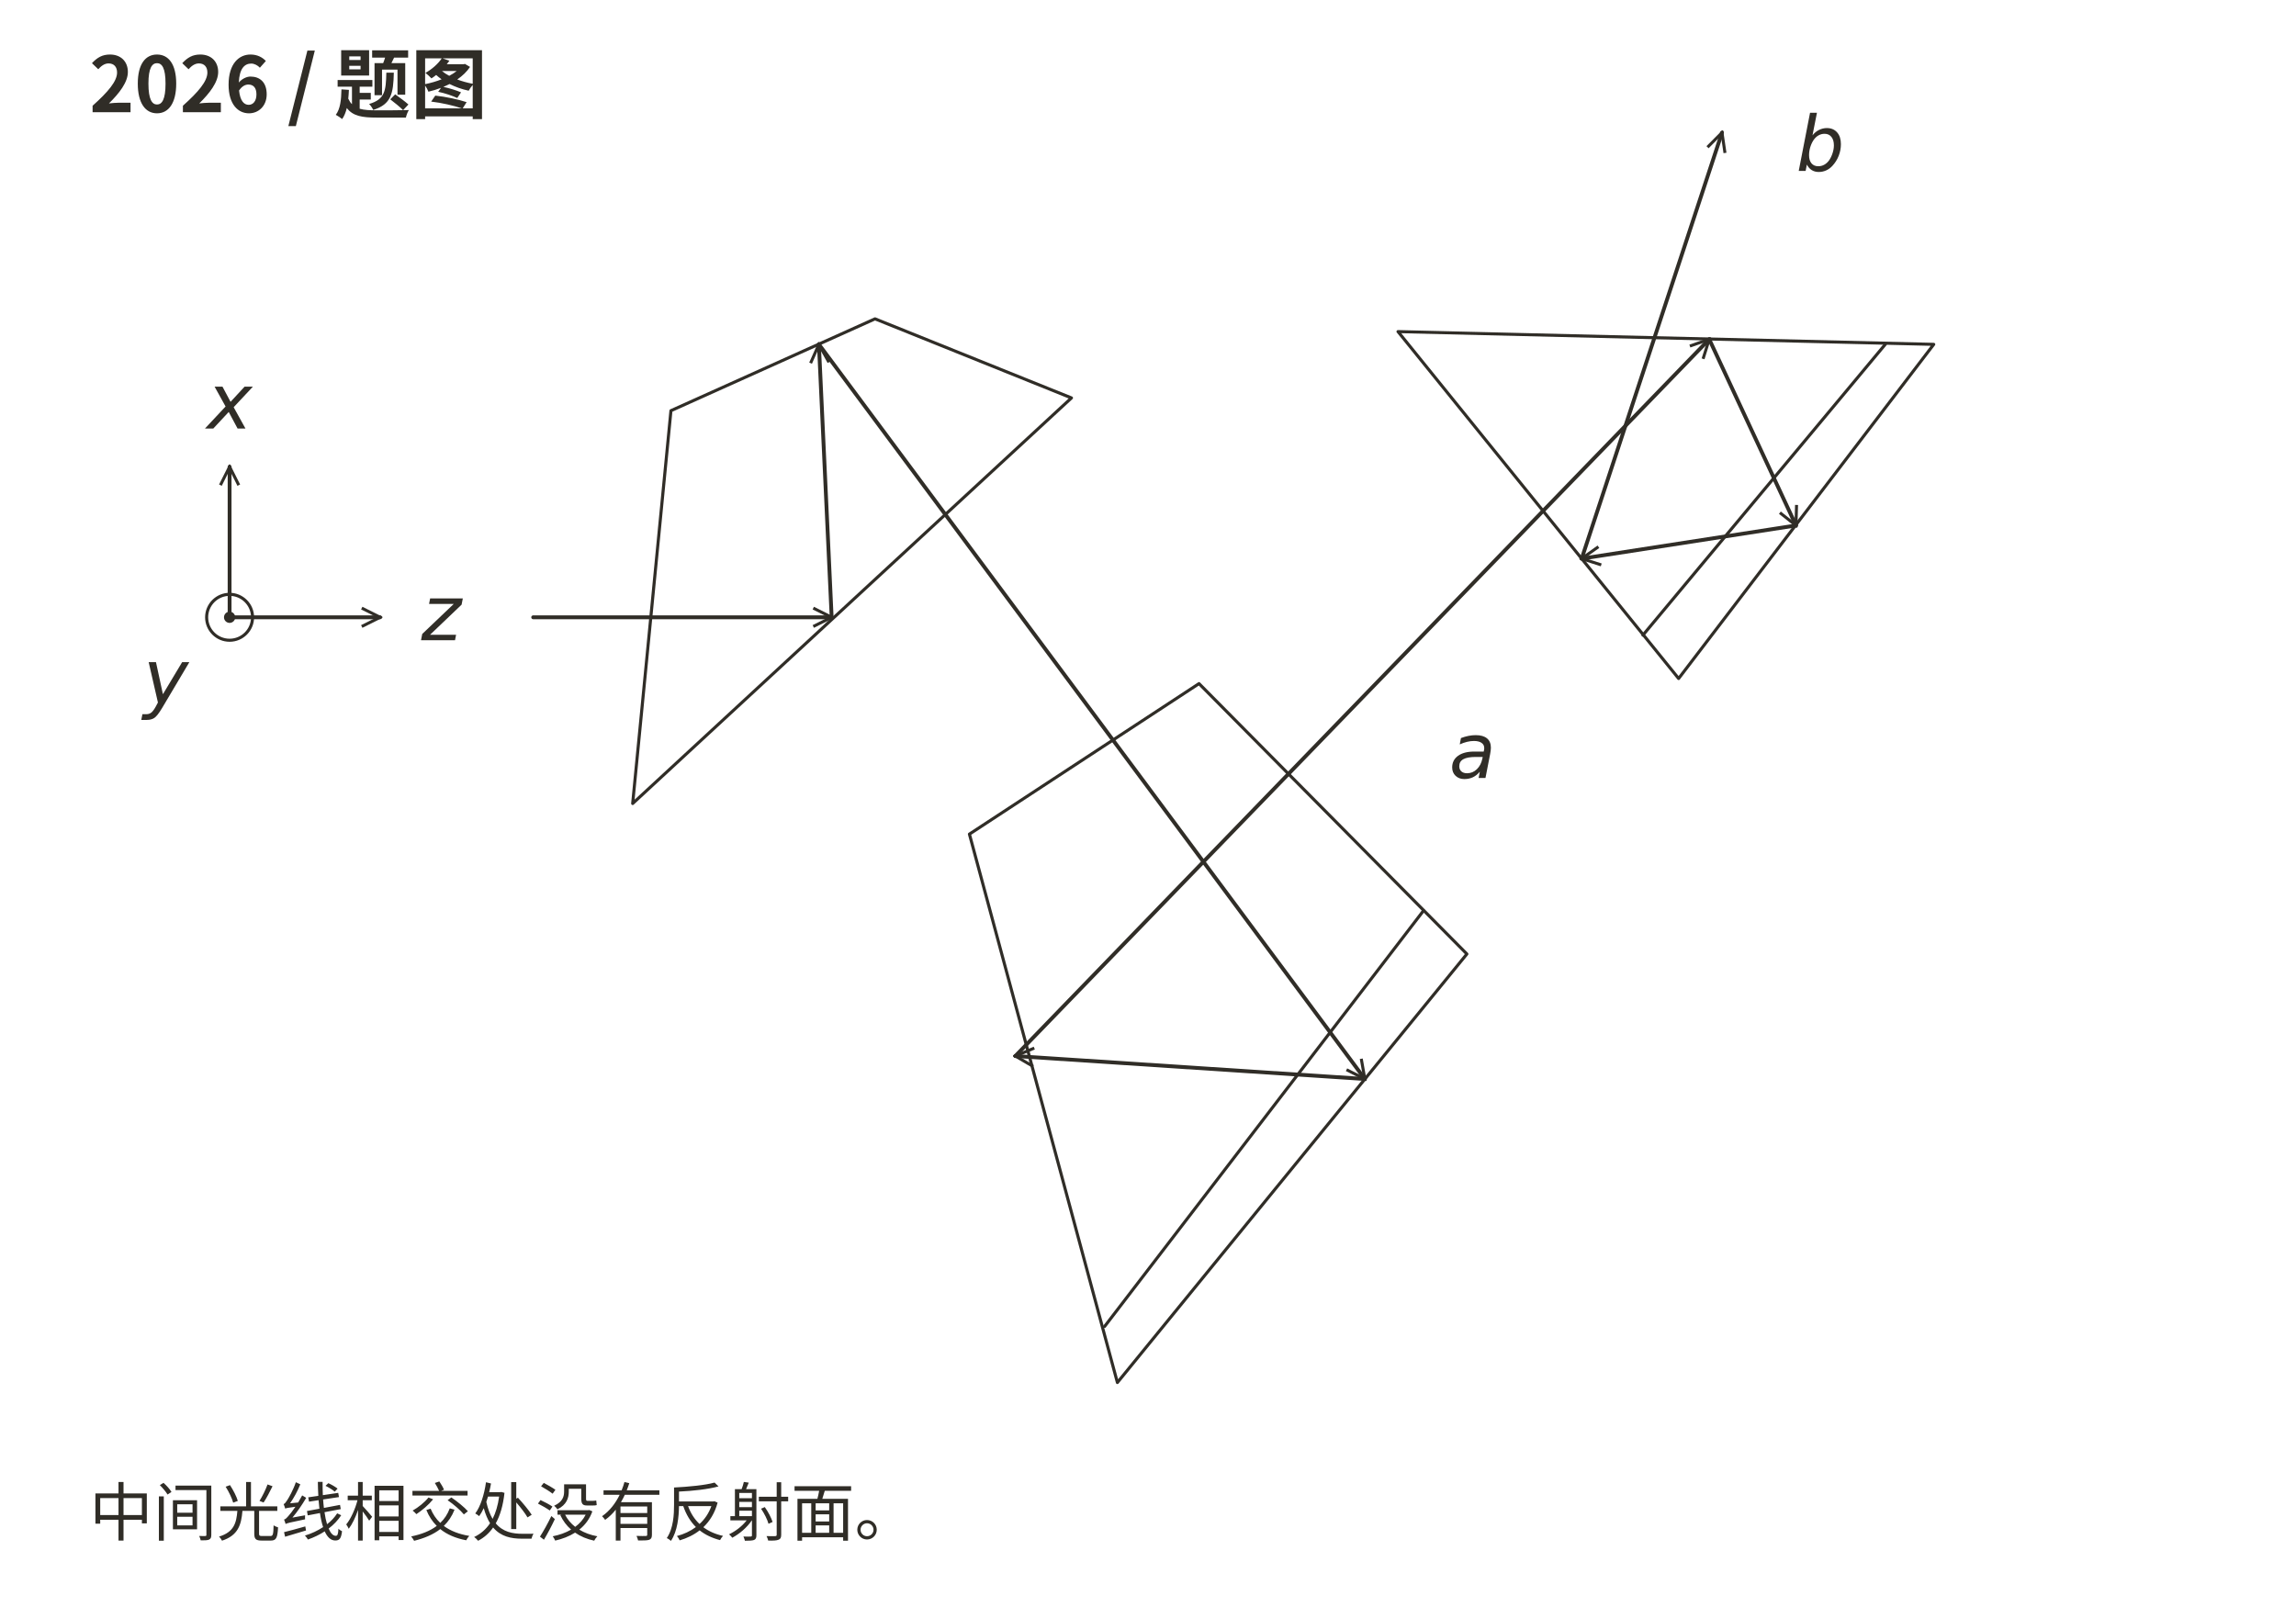
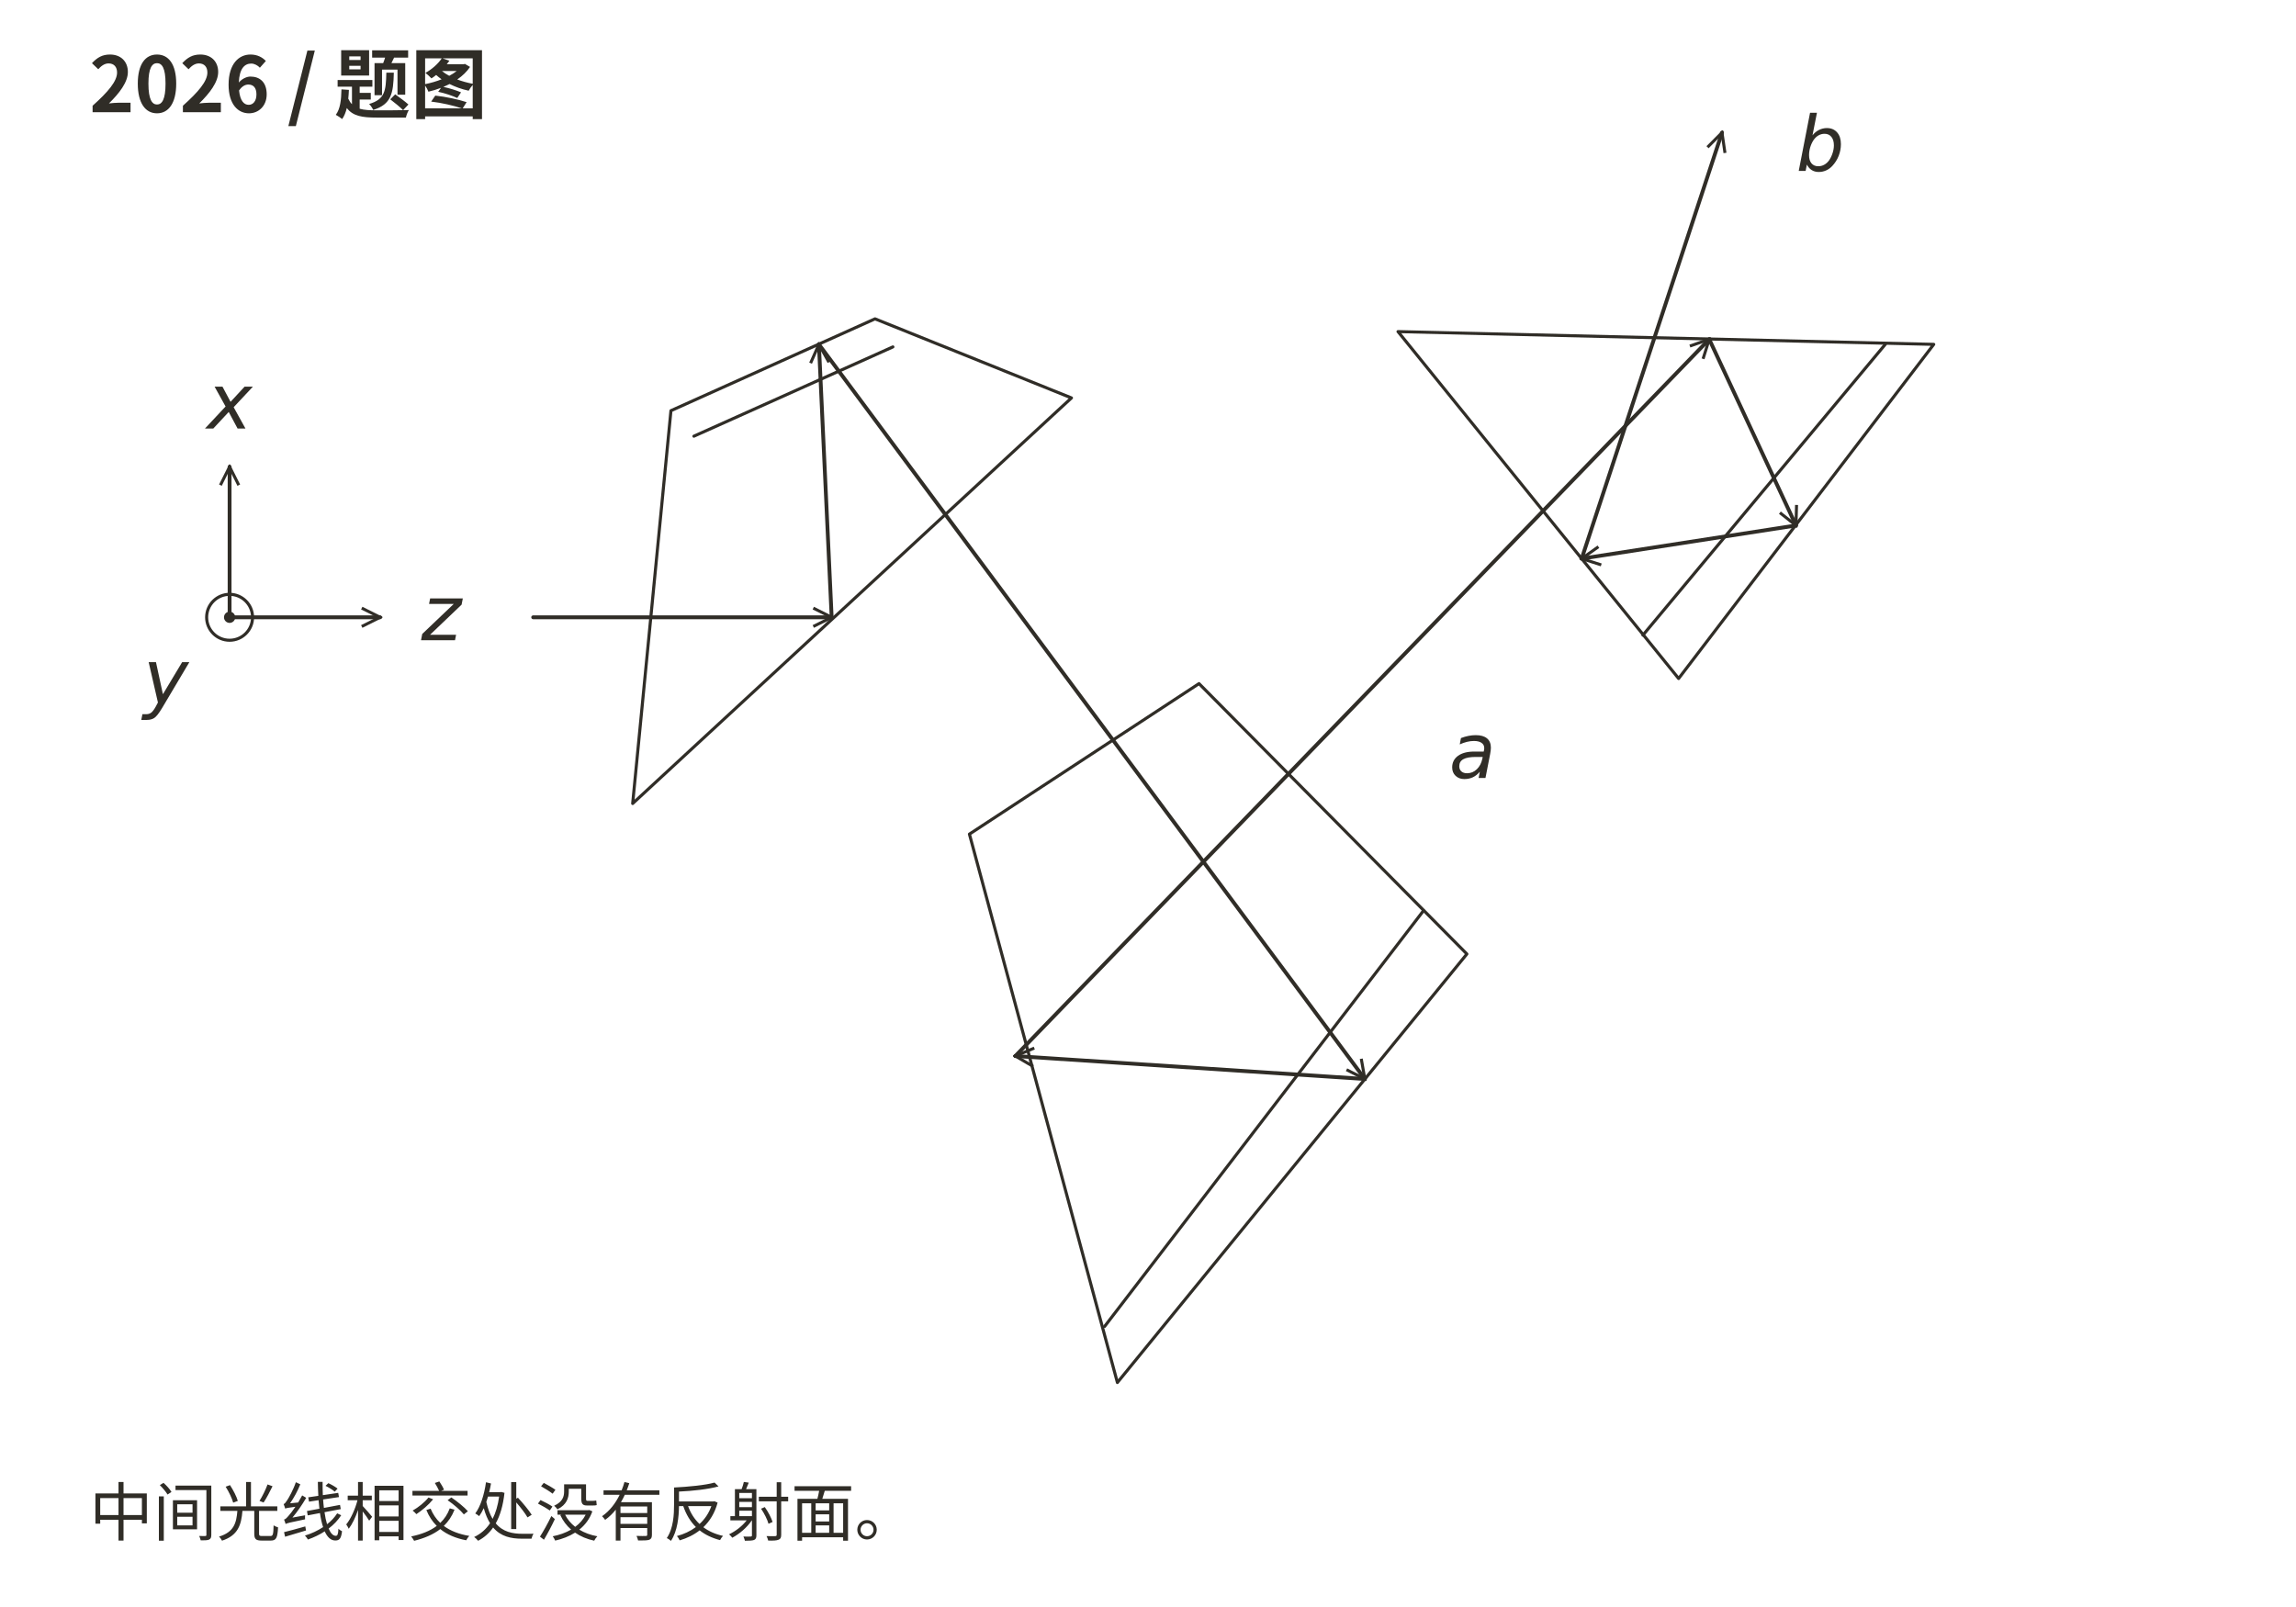
<svg xmlns="http://www.w3.org/2000/svg" width="900" height="630" viewBox="0 0 900 630" role="img" aria-labelledby="title description">
  <defs>
    <marker id="arrow" viewBox="0 0 10 10" refX="9" refY="5" markerWidth="9" markerHeight="9" markerUnits="userSpaceOnUse" orient="auto-start-reverse">
      <path d="M1 1 L9 5 L1 9" fill="none" stroke="#302D27" stroke-width="1.3" />
    </marker>
    <marker id="answer-arrow" viewBox="0 0 10 10" refX="9" refY="5" markerWidth="10" markerHeight="10" markerUnits="userSpaceOnUse" orient="auto">
      <path d="M1 1 L9 5 L1 9" fill="none" stroke="#346D68" stroke-width="1.4" />
    </marker>
  </defs>
  <style>
.line {fill:none;stroke:#302D27;stroke-width:1.2;stroke-linejoin:round;stroke-linecap:round;vector-effect:non-scaling-stroke}
.ray {stroke-width:1.5}
.answer {stroke:#346D68;stroke-width:1.5}
text {fill:#302D27;font:28px 'Noto Sans CJK SC','Microsoft YaHei',sans-serif}
.math {font-family:'DejaVu Sans',sans-serif;font-style:italic;font-size:30px}
.heading {font-size:30px;font-weight:600}
.note {font-size:25px}
.number {font-size:25px;fill:#346D68}
.result {fill:#346D68}
.caution {fill:#976333}
</style>
  <text x="35" y="44" class="heading" text-anchor="start">2026  /  题图</text>
  <g id="original-geometry">
    <path class="line " d="M248,315 L263,161 L343,125 L420,156 L248,315" />
+     <path class="line " d="M272,171 L350,136" />
    <style>
 .secondary{stroke:#976333;stroke-width:1.5}
 @media (prefers-color-scheme:dark){
 .line{stroke:#E8DCC3}text{fill:#E8DCC3}.answer{stroke:#9CCBBB}.result,.number{fill:#9CCBBB}
 .secondary{stroke:#DDB587}.caution{fill:#DDB587}
 #arrow path{stroke:#E8DCC3}#answer-arrow path{stroke:#9CCBBB}
 circle[style]{fill:#E8DCC3!important}
 }
 </style>
    <path class="line " d="M380,327 L470,268 L575,374 L438,542 L380,327" />
    <path class="line " d="M433,520 L558,357" />
    <path class="line " d="M548,130 L658,266 L758,135 L548,130" />
    <path class="line " d="M644,249 L739,135" />
    <path class="line ray" d="M209,242 L326,242" marker-end="url(#arrow)" />
    <path class="line ray" d="M326,242 L321,135" marker-end="url(#arrow)" />
    <path class="line ray" d="M321,135 L535,423" marker-end="url(#arrow)" />
    <path class="line ray" d="M535,423 L398,414" marker-end="url(#arrow)" />
    <path class="line ray" d="M398,414 L670,133" marker-end="url(#arrow)" />
    <path class="line ray" d="M670,133 L704,206" marker-end="url(#arrow)" />
    <path class="line ray" d="M704,206 L620,219" marker-end="url(#arrow)" />
    <path class="line ray" d="M620,219 L675,52" marker-end="url(#arrow)" />
    <text x="568" y="305" class="math" text-anchor="start">a</text>
    <text x="704" y="67" class="math" text-anchor="start">b</text>
    <path class="line ray" d="M90,242 L90,183" marker-end="url(#arrow)" />
    <text x="90" y="168" class="math" text-anchor="middle">x</text>
    <path class="line ray" d="M90,242 L149,242" marker-end="url(#arrow)" />
    <text x="173" y="251" class="math" text-anchor="middle">z</text>
    <circle class="line " cx="90" cy="242" r="9" />
    <circle class="line " cx="90" cy="242" r="2.2" style="fill:#302D27;stroke:none" />
    <text x="65" y="276" class="math" text-anchor="middle">y</text>
  </g>
  <text x="35" y="602" class="note" text-anchor="start">中间光线相交处没有反射面。</text>
</svg>
